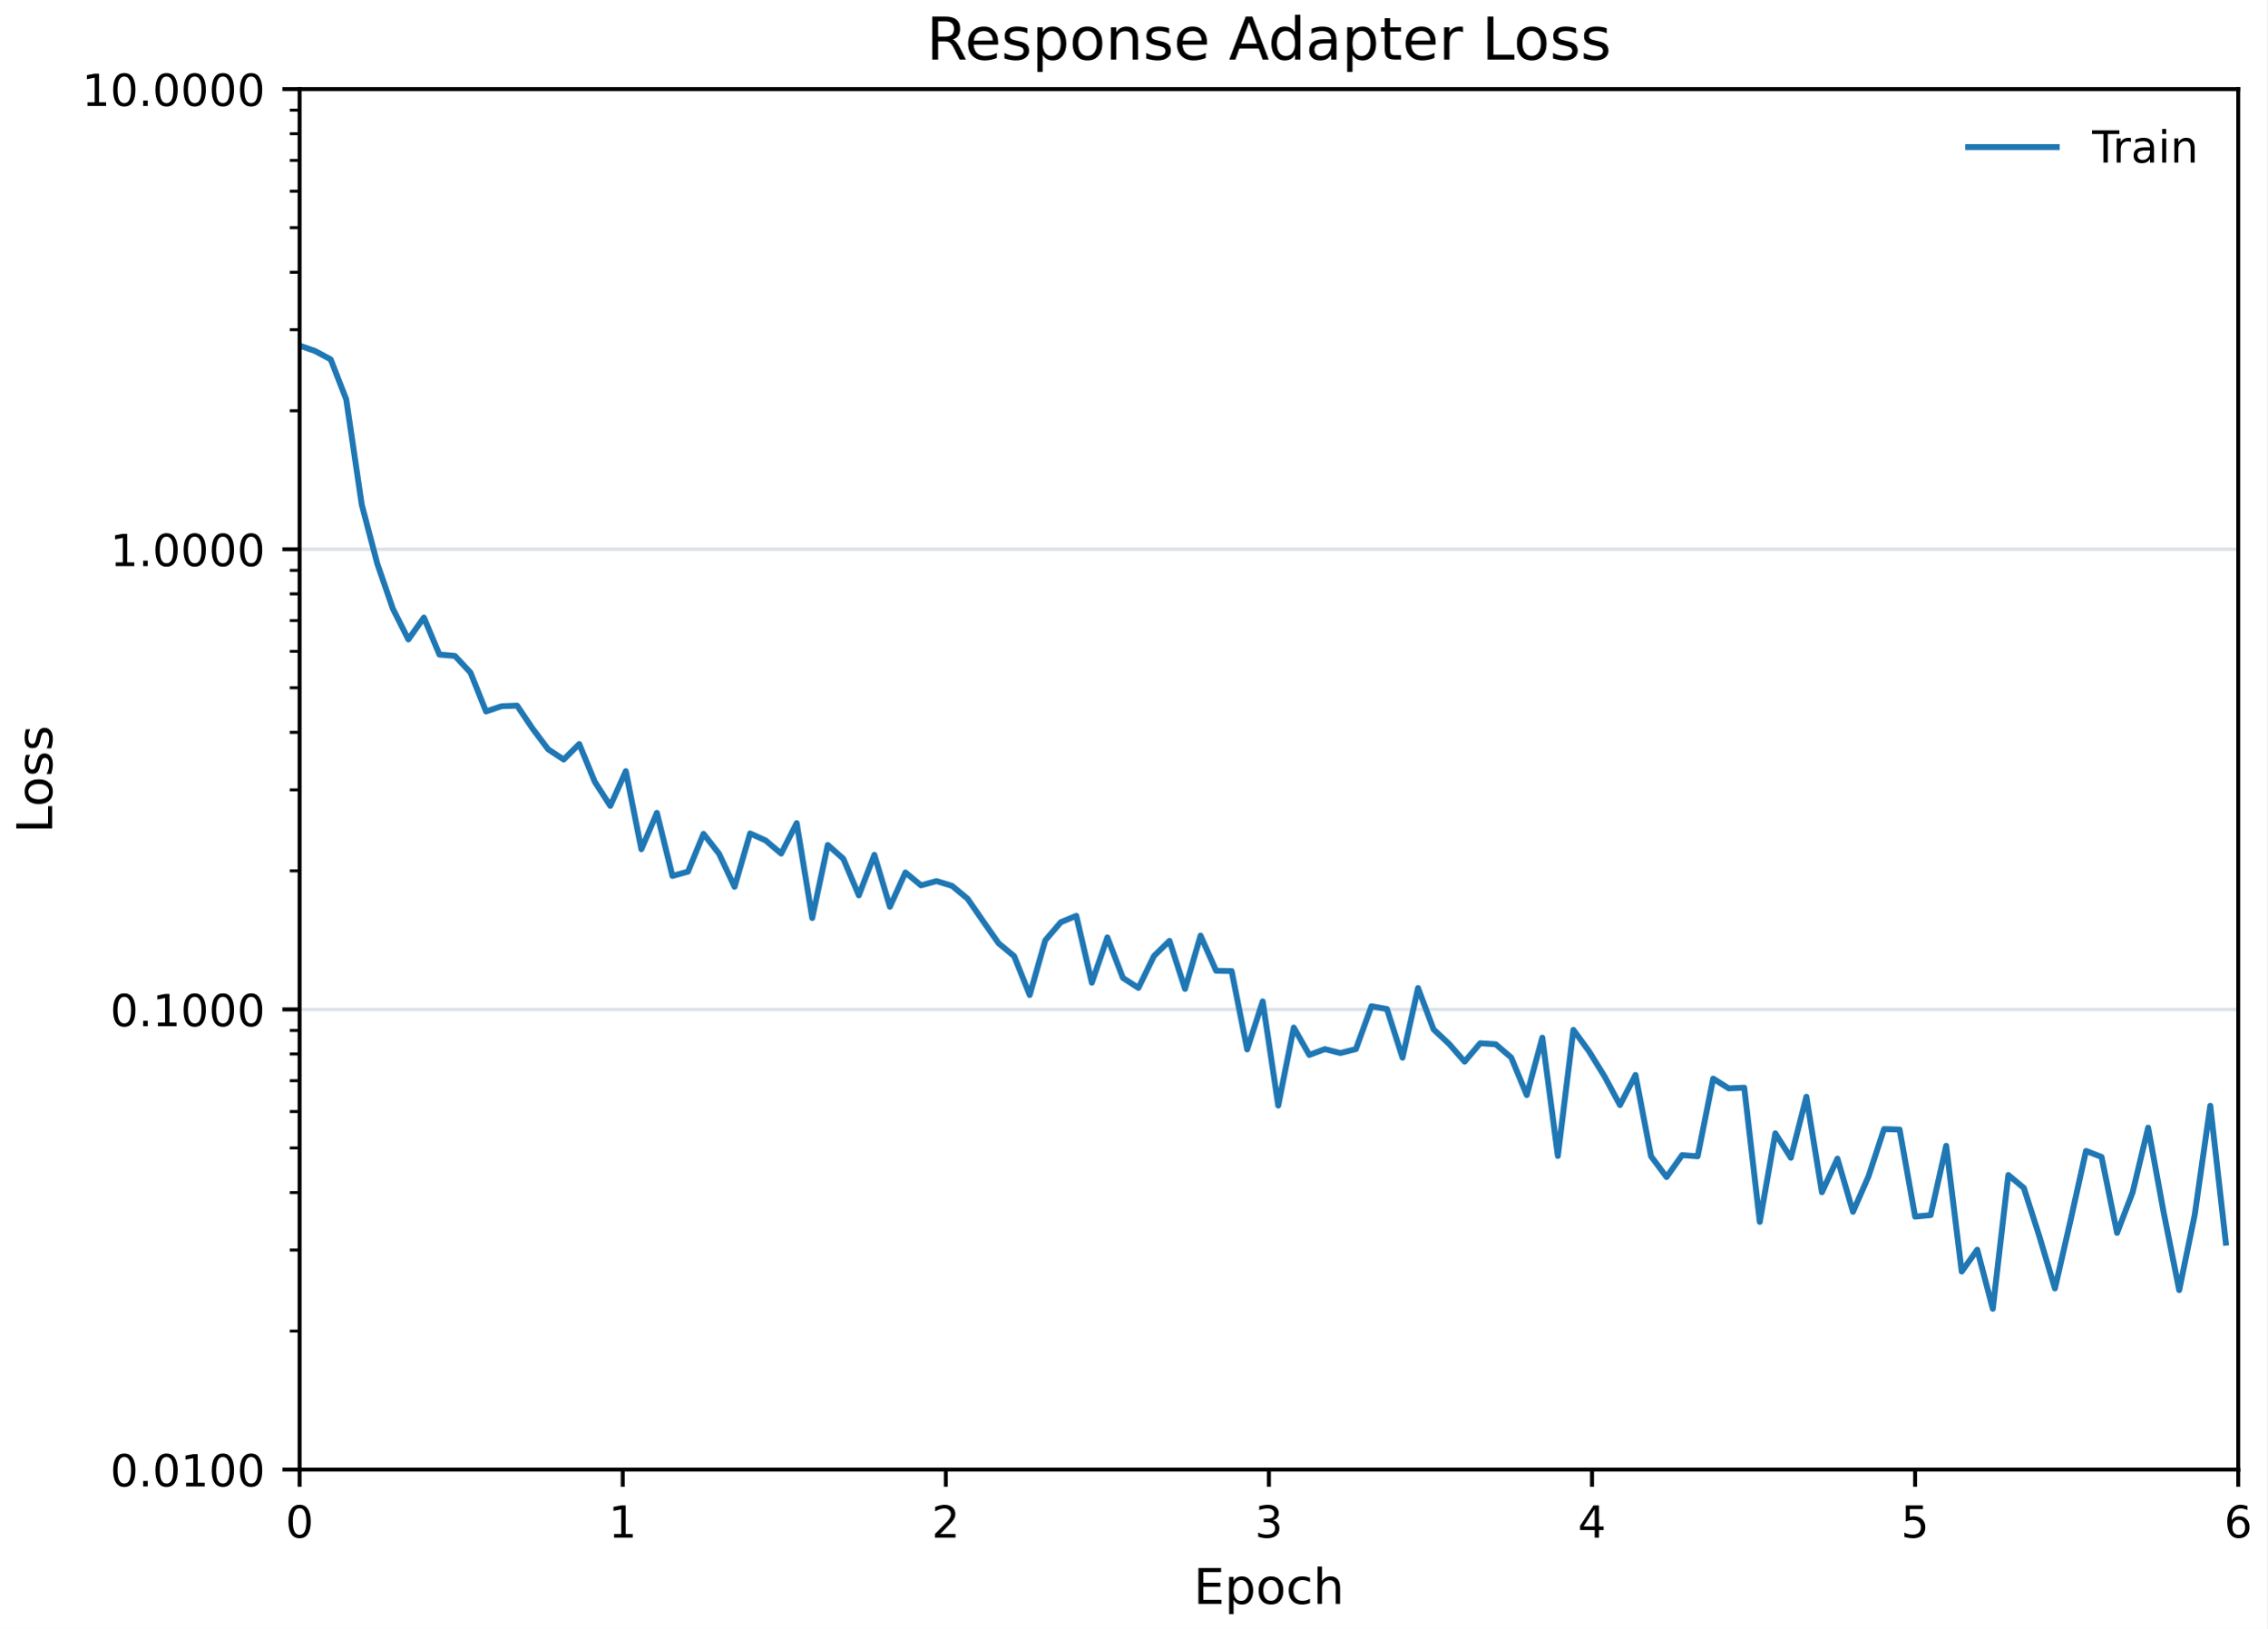
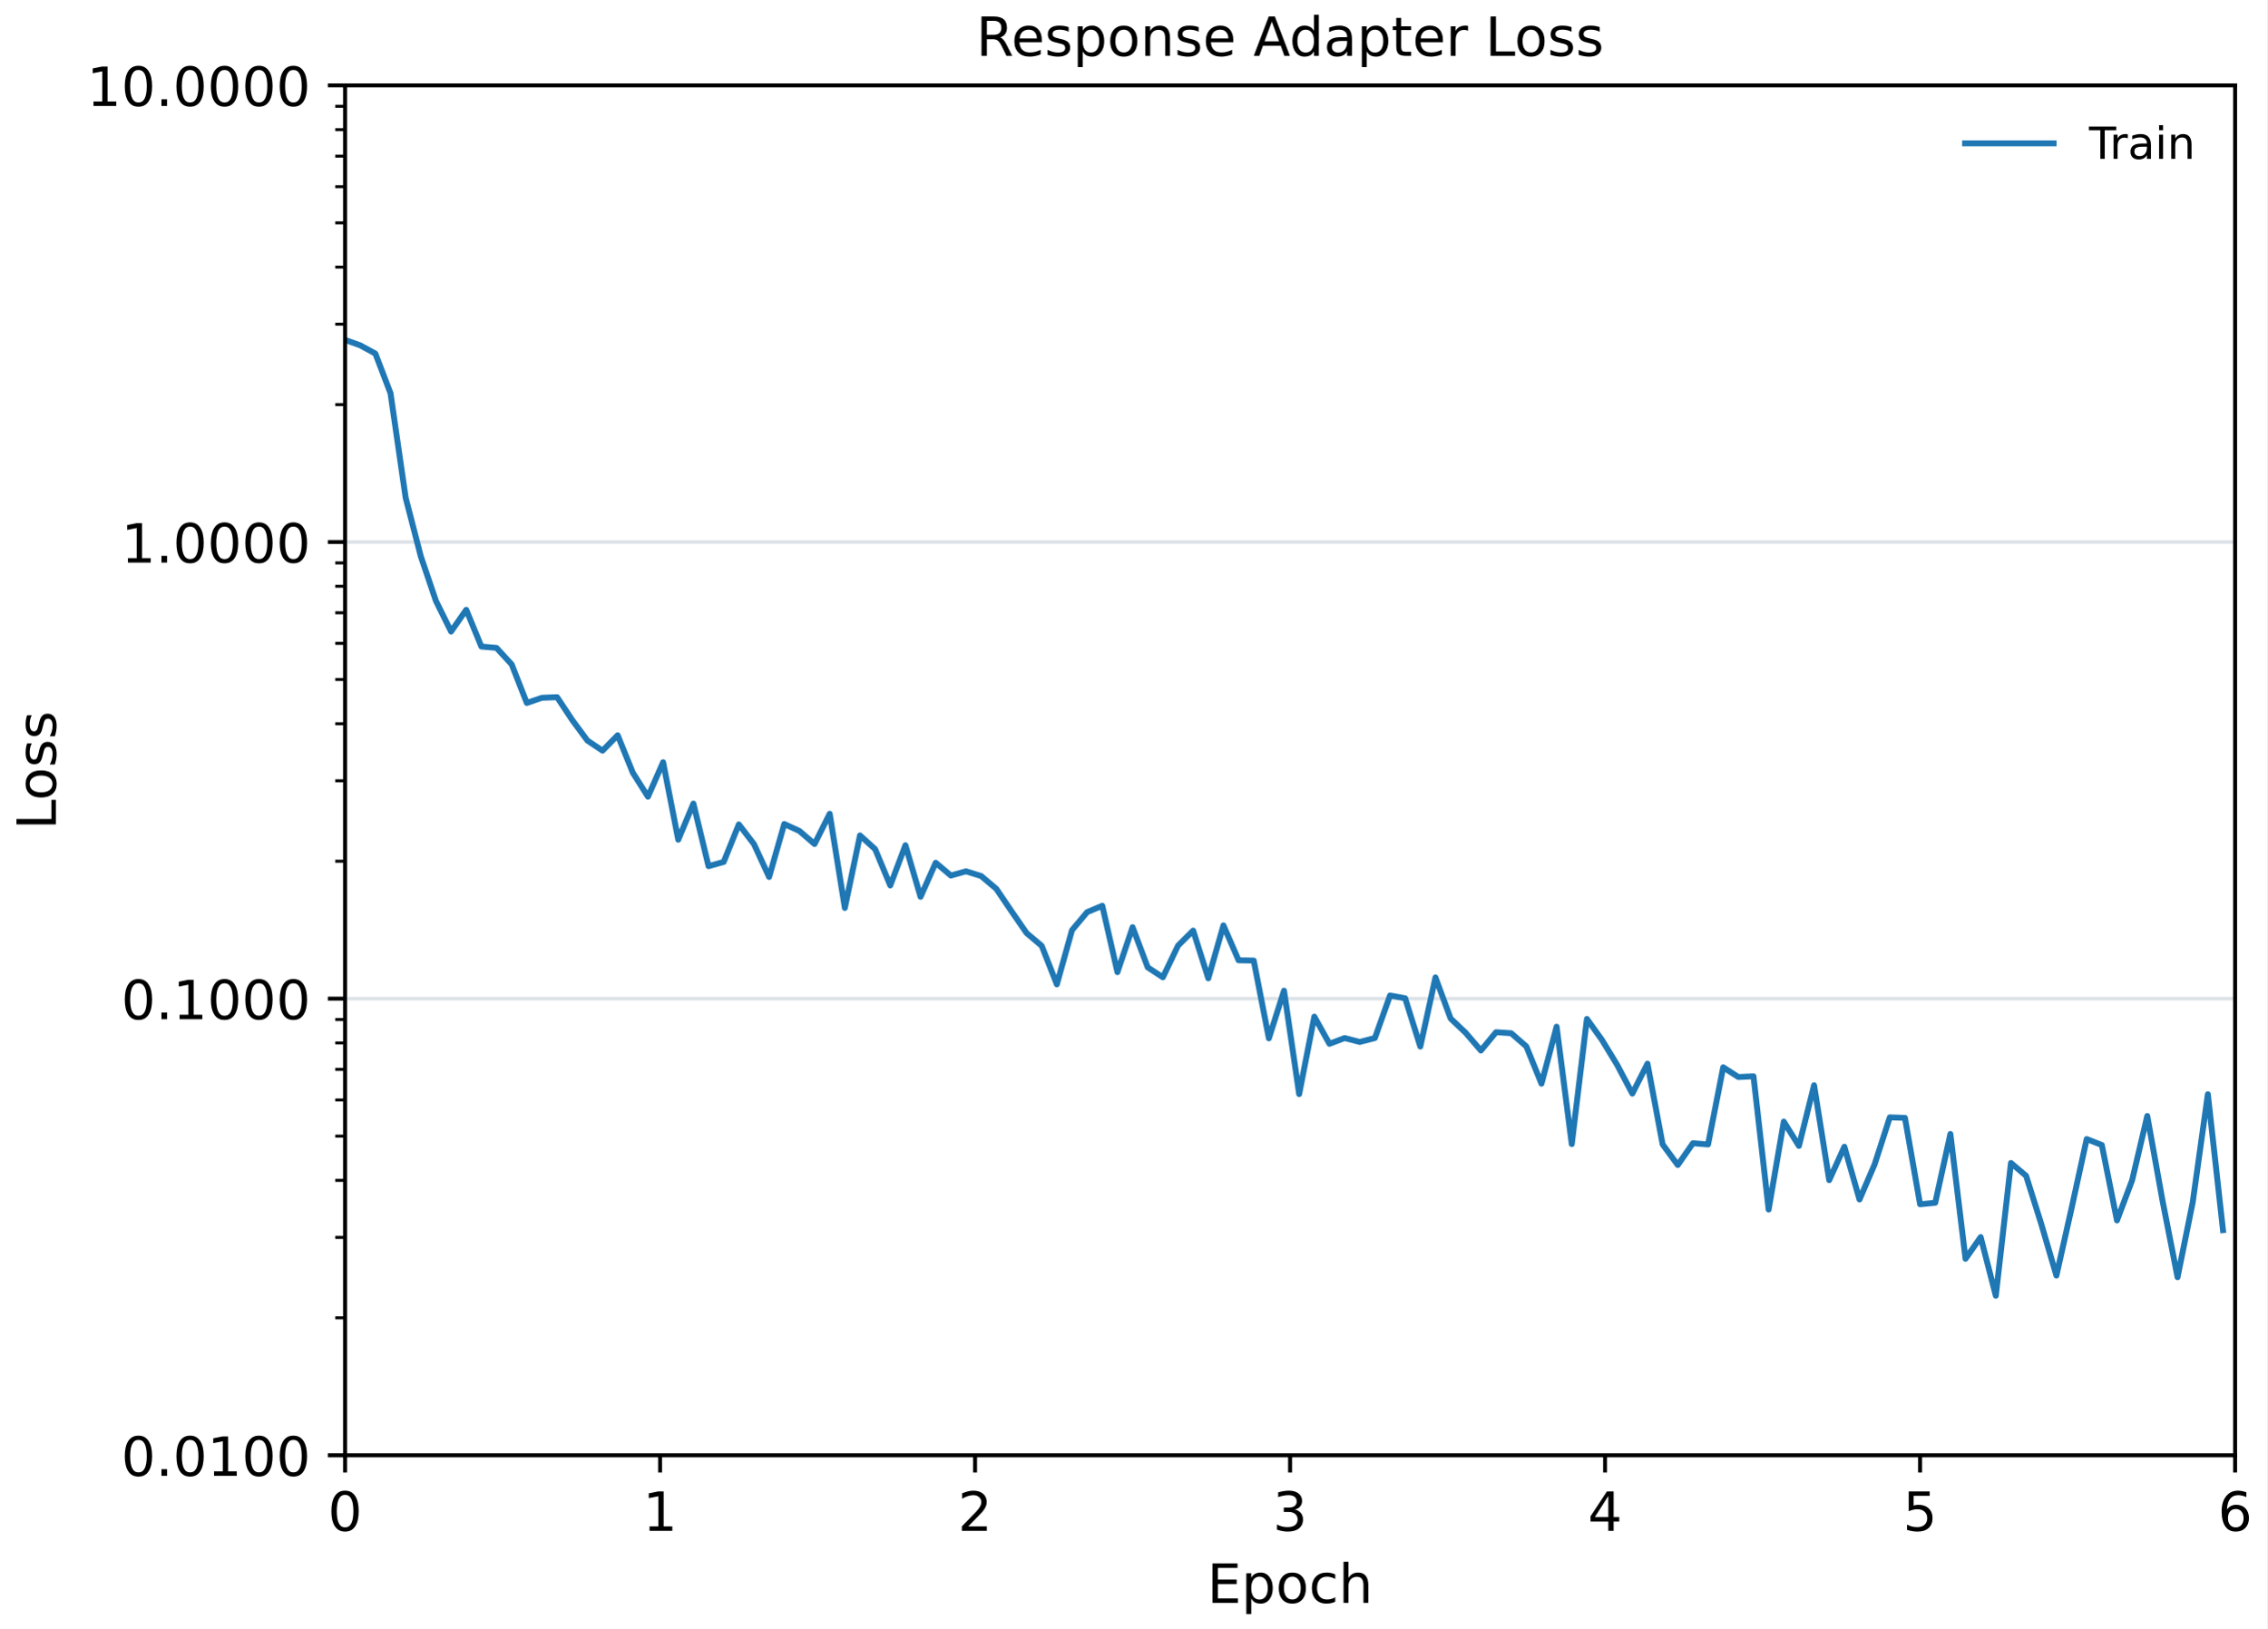
<svg xmlns="http://www.w3.org/2000/svg" xmlns:xlink="http://www.w3.org/1999/xlink" width="460.8pt" height="331.2pt" viewBox="0 0 460.8 331.2" version="1.1">
  <defs>
    <style type="text/css">*{stroke-linejoin: round; stroke-linecap: butt}</style>
  </defs>
  <g id="figure_1">
    <g id="patch_1">
      <path d="M 0 331.2  L 460.8 331.2  L 460.8 0  L 0 0  z " style="fill: #ffffff" />
    </g>
    <g id="axes_1">
      <g id="patch_2">
-         <path d="M 60.896 298.811  L 454.937 298.811  L 454.937 18.118  L 60.896 18.118  z " style="fill: #ffffff" />
+         <path d="M 70.135 295.908  L 454.3 295.908  L 454.3 17.359  L 70.135 17.359  z " style="fill: #ffffff" />
      </g>
      <g id="matplotlib.axis_1">
        <g id="xtick_1">
          <g id="line2d_1">
            <defs>
-               <path id="meb10a79d9c" d="M 0 0  L 0 3.5  " style="stroke: #000000; stroke-width: 0.8" />
+               <path id="m4f2341f5b2" d="M 0 0  L 0 3.5  " style="stroke: #000000; stroke-width: 0.8" />
            </defs>
            <g>
-               <use xlink:href="#meb10a79d9c" x="60.896" y="298.811" style="stroke: #000000; stroke-width: 0.8" />
+               <use xlink:href="#m4f2341f5b2" x="70.135" y="295.908" style="stroke: #000000; stroke-width: 0.8" />
            </g>
          </g>
          <g id="text_1">
-             <text style="font: 9px 'DejaVu Sans'; text-anchor: middle" x="60.896" y="312.65" transform="rotate(-0, 60.89618, 312.6499)">0</text>
+             <text style="font: 11px 'DejaVu Sans'; text-anchor: middle" x="70.135" y="311.266" transform="rotate(-0, 70.13461, 311.2662)">0</text>
          </g>
        </g>
        <g id="xtick_2">
          <g id="line2d_2">
            <g>
-               <use xlink:href="#meb10a79d9c" x="126.57" y="298.811" style="stroke: #000000; stroke-width: 0.8" />
+               <use xlink:href="#m4f2341f5b2" x="134.162" y="295.908" style="stroke: #000000; stroke-width: 0.8" />
            </g>
          </g>
          <g id="text_2">
-             <text style="font: 9px 'DejaVu Sans'; text-anchor: middle" x="126.57" y="312.65" transform="rotate(-0, 126.5696, 312.6499)">1</text>
+             <text style="font: 11px 'DejaVu Sans'; text-anchor: middle" x="134.162" y="311.266" transform="rotate(-0, 134.1622, 311.2662)">1</text>
          </g>
        </g>
        <g id="xtick_3">
          <g id="line2d_3">
            <g>
-               <use xlink:href="#meb10a79d9c" x="192.243" y="298.811" style="stroke: #000000; stroke-width: 0.8" />
+               <use xlink:href="#m4f2341f5b2" x="198.19" y="295.908" style="stroke: #000000; stroke-width: 0.8" />
            </g>
          </g>
          <g id="text_3">
-             <text style="font: 9px 'DejaVu Sans'; text-anchor: middle" x="192.243" y="312.65" transform="rotate(-0, 192.243, 312.6499)">2</text>
+             <text style="font: 11px 'DejaVu Sans'; text-anchor: middle" x="198.19" y="311.266" transform="rotate(-0, 198.1899, 311.2662)">2</text>
          </g>
        </g>
        <g id="xtick_4">
          <g id="line2d_4">
            <g>
-               <use xlink:href="#meb10a79d9c" x="257.916" y="298.811" style="stroke: #000000; stroke-width: 0.8" />
+               <use xlink:href="#m4f2341f5b2" x="262.217" y="295.908" style="stroke: #000000; stroke-width: 0.8" />
            </g>
          </g>
          <g id="text_4">
-             <text style="font: 9px 'DejaVu Sans'; text-anchor: middle" x="257.916" y="312.65" transform="rotate(-0, 257.9164, 312.6499)">3</text>
+             <text style="font: 11px 'DejaVu Sans'; text-anchor: middle" x="262.217" y="311.266" transform="rotate(-0, 262.2175, 311.2662)">3</text>
          </g>
        </g>
        <g id="xtick_5">
          <g id="line2d_5">
            <g>
-               <use xlink:href="#meb10a79d9c" x="323.59" y="298.811" style="stroke: #000000; stroke-width: 0.8" />
+               <use xlink:href="#m4f2341f5b2" x="326.245" y="295.908" style="stroke: #000000; stroke-width: 0.8" />
            </g>
          </g>
          <g id="text_5">
-             <text style="font: 9px 'DejaVu Sans'; text-anchor: middle" x="323.59" y="312.65" transform="rotate(-0, 323.5898, 312.6499)">4</text>
+             <text style="font: 11px 'DejaVu Sans'; text-anchor: middle" x="326.245" y="311.266" transform="rotate(-0, 326.2451, 311.2662)">4</text>
          </g>
        </g>
        <g id="xtick_6">
          <g id="line2d_6">
            <g>
-               <use xlink:href="#meb10a79d9c" x="389.263" y="298.811" style="stroke: #000000; stroke-width: 0.8" />
+               <use xlink:href="#m4f2341f5b2" x="390.273" y="295.908" style="stroke: #000000; stroke-width: 0.8" />
            </g>
          </g>
          <g id="text_6">
-             <text style="font: 9px 'DejaVu Sans'; text-anchor: middle" x="389.263" y="312.65" transform="rotate(-0, 389.2632, 312.6499)">5</text>
+             <text style="font: 11px 'DejaVu Sans'; text-anchor: middle" x="390.273" y="311.266" transform="rotate(-0, 390.2728, 311.2662)">5</text>
          </g>
        </g>
        <g id="xtick_7">
          <g id="line2d_7">
            <g>
-               <use xlink:href="#meb10a79d9c" x="454.937" y="298.811" style="stroke: #000000; stroke-width: 0.8" />
+               <use xlink:href="#m4f2341f5b2" x="454.3" y="295.908" style="stroke: #000000; stroke-width: 0.8" />
            </g>
          </g>
          <g id="text_7">
-             <text style="font: 9px 'DejaVu Sans'; text-anchor: middle" x="454.937" y="312.65" transform="rotate(-0, 454.9366, 312.6499)">6</text>
+             <text style="font: 11px 'DejaVu Sans'; text-anchor: middle" x="454.3" y="311.266" transform="rotate(-0, 454.3004, 311.2662)">6</text>
          </g>
        </g>
        <g id="text_8">
-           <text style="font: 10px 'DejaVu Sans'; text-anchor: middle" x="257.916" y="326.12" transform="rotate(-0, 257.9164, 326.1201)">Epoch</text>
+           <text style="font: 11px 'DejaVu Sans'; text-anchor: middle" x="262.217" y="325.912" transform="rotate(-0, 262.2175, 325.9121)">Epoch</text>
        </g>
      </g>
      <g id="matplotlib.axis_2">
        <g id="ytick_1">
          <g id="line2d_8">
-             <path d="M 60.896 298.811  L 454.937 298.811  " clip-path="url(#p3fc4552391)" style="fill: none; stroke: #dce2e8; stroke-width: 0.7; stroke-linecap: square" />
+             <path d="M 70.135 295.908  L 454.3 295.908  " clip-path="url(#pf2031cedd0)" style="fill: none; stroke: #dce2e8; stroke-width: 0.7; stroke-linecap: square" />
          </g>
          <g id="line2d_9">
            <defs>
-               <path id="mb8bf715501" d="M 0 0  L -3.5 0  " style="stroke: #000000; stroke-width: 0.8" />
+               <path id="meb9158ff2f" d="M 0 0  L -3.5 0  " style="stroke: #000000; stroke-width: 0.8" />
            </defs>
            <g>
-               <use xlink:href="#mb8bf715501" x="60.896" y="298.811" style="stroke: #000000; stroke-width: 0.8" />
+               <use xlink:href="#meb9158ff2f" x="70.135" y="295.908" style="stroke: #000000; stroke-width: 0.8" />
            </g>
          </g>
          <g id="text_9">
-             <text style="font: 9px 'DejaVu Sans'; text-anchor: end" x="53.896" y="302.231" transform="rotate(-0, 53.89618, 302.2306)">0.0100</text>
+             <text style="font: 11px 'DejaVu Sans'; text-anchor: end" x="63.135" y="300.087" transform="rotate(-0, 63.13461, 300.087)">0.0100</text>
          </g>
        </g>
        <g id="ytick_2">
          <g id="line2d_10">
-             <path d="M 60.896 205.247  L 454.937 205.247  " clip-path="url(#p3fc4552391)" style="fill: none; stroke: #dce2e8; stroke-width: 0.7; stroke-linecap: square" />
+             <path d="M 70.135 203.058  L 454.3 203.058  " clip-path="url(#pf2031cedd0)" style="fill: none; stroke: #dce2e8; stroke-width: 0.7; stroke-linecap: square" />
          </g>
          <g id="line2d_11">
            <g>
-               <use xlink:href="#mb8bf715501" x="60.896" y="205.247" style="stroke: #000000; stroke-width: 0.8" />
+               <use xlink:href="#meb9158ff2f" x="70.135" y="203.058" style="stroke: #000000; stroke-width: 0.8" />
            </g>
          </g>
          <g id="text_10">
-             <text style="font: 9px 'DejaVu Sans'; text-anchor: end" x="53.896" y="208.666" transform="rotate(-0, 53.89618, 208.6663)">0.1000</text>
+             <text style="font: 11px 'DejaVu Sans'; text-anchor: end" x="63.135" y="207.237" transform="rotate(-0, 63.13461, 207.2372)">0.1000</text>
          </g>
        </g>
        <g id="ytick_3">
          <g id="line2d_12">
-             <path d="M 60.896 111.683  L 454.937 111.683  " clip-path="url(#p3fc4552391)" style="fill: none; stroke: #dce2e8; stroke-width: 0.7; stroke-linecap: square" />
+             <path d="M 70.135 110.208  L 454.3 110.208  " clip-path="url(#pf2031cedd0)" style="fill: none; stroke: #dce2e8; stroke-width: 0.7; stroke-linecap: square" />
          </g>
          <g id="line2d_13">
            <g>
-               <use xlink:href="#mb8bf715501" x="60.896" y="111.683" style="stroke: #000000; stroke-width: 0.8" />
+               <use xlink:href="#meb9158ff2f" x="70.135" y="110.208" style="stroke: #000000; stroke-width: 0.8" />
            </g>
          </g>
          <g id="text_11">
-             <text style="font: 9px 'DejaVu Sans'; text-anchor: end" x="53.896" y="115.102" transform="rotate(-0, 53.89618, 115.102)">1.0000</text>
+             <text style="font: 11px 'DejaVu Sans'; text-anchor: end" x="63.135" y="114.387" transform="rotate(-0, 63.13461, 114.3875)">1.0000</text>
          </g>
        </g>
        <g id="ytick_4">
          <g id="line2d_14">
-             <path d="M 60.896 18.118  L 454.937 18.118  " clip-path="url(#p3fc4552391)" style="fill: none; stroke: #dce2e8; stroke-width: 0.7; stroke-linecap: square" />
+             <path d="M 70.135 17.359  L 454.3 17.359  " clip-path="url(#pf2031cedd0)" style="fill: none; stroke: #dce2e8; stroke-width: 0.7; stroke-linecap: square" />
          </g>
          <g id="line2d_15">
            <g>
-               <use xlink:href="#mb8bf715501" x="60.896" y="18.118" style="stroke: #000000; stroke-width: 0.8" />
+               <use xlink:href="#meb9158ff2f" x="70.135" y="17.359" style="stroke: #000000; stroke-width: 0.8" />
            </g>
          </g>
          <g id="text_12">
-             <text style="font: 9px 'DejaVu Sans'; text-anchor: end" x="53.896" y="21.538" transform="rotate(-0, 53.89618, 21.53766)">10.0000</text>
+             <text style="font: 11px 'DejaVu Sans'; text-anchor: end" x="63.135" y="21.538" transform="rotate(-0, 63.13461, 21.53766)">10.0000</text>
          </g>
        </g>
        <g id="ytick_5">
          <g id="line2d_16">
            <defs>
-               <path id="m860bdaa2f3" d="M 0 0  L -2 0  " style="stroke: #000000; stroke-width: 0.6" />
+               <path id="m370917fc05" d="M 0 0  L -2 0  " style="stroke: #000000; stroke-width: 0.6" />
            </defs>
            <g>
-               <use xlink:href="#m860bdaa2f3" x="60.896" y="270.646" style="stroke: #000000; stroke-width: 0.6" />
+               <use xlink:href="#m370917fc05" x="70.135" y="267.957" style="stroke: #000000; stroke-width: 0.6" />
            </g>
          </g>
        </g>
        <g id="ytick_6">
          <g id="line2d_17">
            <g>
-               <use xlink:href="#m860bdaa2f3" x="60.896" y="254.17" style="stroke: #000000; stroke-width: 0.6" />
+               <use xlink:href="#m370917fc05" x="70.135" y="251.607" style="stroke: #000000; stroke-width: 0.6" />
            </g>
          </g>
        </g>
        <g id="ytick_7">
          <g id="line2d_18">
            <g>
-               <use xlink:href="#m860bdaa2f3" x="60.896" y="242.48" style="stroke: #000000; stroke-width: 0.6" />
+               <use xlink:href="#m370917fc05" x="70.135" y="240.007" style="stroke: #000000; stroke-width: 0.6" />
            </g>
          </g>
        </g>
        <g id="ytick_8">
          <g id="line2d_19">
            <g>
-               <use xlink:href="#m860bdaa2f3" x="60.896" y="233.413" style="stroke: #000000; stroke-width: 0.6" />
+               <use xlink:href="#m370917fc05" x="70.135" y="231.009" style="stroke: #000000; stroke-width: 0.6" />
            </g>
          </g>
        </g>
        <g id="ytick_9">
          <g id="line2d_20">
            <g>
-               <use xlink:href="#m860bdaa2f3" x="60.896" y="226.004" style="stroke: #000000; stroke-width: 0.6" />
+               <use xlink:href="#m370917fc05" x="70.135" y="223.657" style="stroke: #000000; stroke-width: 0.6" />
            </g>
          </g>
        </g>
        <g id="ytick_10">
          <g id="line2d_21">
            <g>
-               <use xlink:href="#m860bdaa2f3" x="60.896" y="219.74" style="stroke: #000000; stroke-width: 0.6" />
+               <use xlink:href="#m370917fc05" x="70.135" y="217.441" style="stroke: #000000; stroke-width: 0.6" />
            </g>
          </g>
        </g>
        <g id="ytick_11">
          <g id="line2d_22">
            <g>
-               <use xlink:href="#m860bdaa2f3" x="60.896" y="214.314" style="stroke: #000000; stroke-width: 0.6" />
+               <use xlink:href="#m370917fc05" x="70.135" y="212.056" style="stroke: #000000; stroke-width: 0.6" />
            </g>
          </g>
        </g>
        <g id="ytick_12">
          <g id="line2d_23">
            <g>
-               <use xlink:href="#m860bdaa2f3" x="60.896" y="209.528" style="stroke: #000000; stroke-width: 0.6" />
+               <use xlink:href="#m370917fc05" x="70.135" y="207.307" style="stroke: #000000; stroke-width: 0.6" />
            </g>
          </g>
        </g>
        <g id="ytick_13">
          <g id="line2d_24">
            <g>
-               <use xlink:href="#m860bdaa2f3" x="60.896" y="177.081" style="stroke: #000000; stroke-width: 0.6" />
+               <use xlink:href="#m370917fc05" x="70.135" y="175.108" style="stroke: #000000; stroke-width: 0.6" />
            </g>
          </g>
        </g>
        <g id="ytick_14">
          <g id="line2d_25">
            <g>
-               <use xlink:href="#m860bdaa2f3" x="60.896" y="160.605" style="stroke: #000000; stroke-width: 0.6" />
+               <use xlink:href="#m370917fc05" x="70.135" y="158.757" style="stroke: #000000; stroke-width: 0.6" />
            </g>
          </g>
        </g>
        <g id="ytick_15">
          <g id="line2d_26">
            <g>
-               <use xlink:href="#m860bdaa2f3" x="60.896" y="148.916" style="stroke: #000000; stroke-width: 0.6" />
+               <use xlink:href="#m370917fc05" x="70.135" y="147.157" style="stroke: #000000; stroke-width: 0.6" />
            </g>
          </g>
        </g>
        <g id="ytick_16">
          <g id="line2d_27">
            <g>
-               <use xlink:href="#m860bdaa2f3" x="60.896" y="139.848" style="stroke: #000000; stroke-width: 0.6" />
+               <use xlink:href="#m370917fc05" x="70.135" y="138.159" style="stroke: #000000; stroke-width: 0.6" />
            </g>
          </g>
        </g>
        <g id="ytick_17">
          <g id="line2d_28">
            <g>
-               <use xlink:href="#m860bdaa2f3" x="60.896" y="132.44" style="stroke: #000000; stroke-width: 0.6" />
+               <use xlink:href="#m370917fc05" x="70.135" y="130.807" style="stroke: #000000; stroke-width: 0.6" />
            </g>
          </g>
        </g>
        <g id="ytick_18">
          <g id="line2d_29">
            <g>
-               <use xlink:href="#m860bdaa2f3" x="60.896" y="126.176" style="stroke: #000000; stroke-width: 0.6" />
+               <use xlink:href="#m370917fc05" x="70.135" y="124.591" style="stroke: #000000; stroke-width: 0.6" />
            </g>
          </g>
        </g>
        <g id="ytick_19">
          <g id="line2d_30">
            <g>
-               <use xlink:href="#m860bdaa2f3" x="60.896" y="120.75" style="stroke: #000000; stroke-width: 0.6" />
+               <use xlink:href="#m370917fc05" x="70.135" y="119.206" style="stroke: #000000; stroke-width: 0.6" />
            </g>
          </g>
        </g>
        <g id="ytick_20">
          <g id="line2d_31">
            <g>
-               <use xlink:href="#m860bdaa2f3" x="60.896" y="115.964" style="stroke: #000000; stroke-width: 0.6" />
+               <use xlink:href="#m370917fc05" x="70.135" y="114.457" style="stroke: #000000; stroke-width: 0.6" />
            </g>
          </g>
        </g>
        <g id="ytick_21">
          <g id="line2d_32">
            <g>
-               <use xlink:href="#m860bdaa2f3" x="60.896" y="83.517" style="stroke: #000000; stroke-width: 0.6" />
+               <use xlink:href="#m370917fc05" x="70.135" y="82.258" style="stroke: #000000; stroke-width: 0.6" />
            </g>
          </g>
        </g>
        <g id="ytick_22">
          <g id="line2d_33">
            <g>
-               <use xlink:href="#m860bdaa2f3" x="60.896" y="67.041" style="stroke: #000000; stroke-width: 0.6" />
+               <use xlink:href="#m370917fc05" x="70.135" y="65.908" style="stroke: #000000; stroke-width: 0.6" />
            </g>
          </g>
        </g>
        <g id="ytick_23">
          <g id="line2d_34">
            <g>
-               <use xlink:href="#m860bdaa2f3" x="60.896" y="55.351" style="stroke: #000000; stroke-width: 0.6" />
+               <use xlink:href="#m370917fc05" x="70.135" y="54.307" style="stroke: #000000; stroke-width: 0.6" />
            </g>
          </g>
        </g>
        <g id="ytick_24">
          <g id="line2d_35">
            <g>
-               <use xlink:href="#m860bdaa2f3" x="60.896" y="46.284" style="stroke: #000000; stroke-width: 0.6" />
+               <use xlink:href="#m370917fc05" x="70.135" y="45.309" style="stroke: #000000; stroke-width: 0.6" />
            </g>
          </g>
        </g>
        <g id="ytick_25">
          <g id="line2d_36">
            <g>
-               <use xlink:href="#m860bdaa2f3" x="60.896" y="38.875" style="stroke: #000000; stroke-width: 0.6" />
+               <use xlink:href="#m370917fc05" x="70.135" y="37.957" style="stroke: #000000; stroke-width: 0.6" />
            </g>
          </g>
        </g>
        <g id="ytick_26">
          <g id="line2d_37">
            <g>
-               <use xlink:href="#m860bdaa2f3" x="60.896" y="32.612" style="stroke: #000000; stroke-width: 0.6" />
+               <use xlink:href="#m370917fc05" x="70.135" y="31.741" style="stroke: #000000; stroke-width: 0.6" />
            </g>
          </g>
        </g>
        <g id="ytick_27">
          <g id="line2d_38">
            <g>
-               <use xlink:href="#m860bdaa2f3" x="60.896" y="27.186" style="stroke: #000000; stroke-width: 0.6" />
+               <use xlink:href="#m370917fc05" x="70.135" y="26.357" style="stroke: #000000; stroke-width: 0.6" />
            </g>
          </g>
        </g>
        <g id="ytick_28">
          <g id="line2d_39">
            <g>
-               <use xlink:href="#m860bdaa2f3" x="60.896" y="22.4" style="stroke: #000000; stroke-width: 0.6" />
+               <use xlink:href="#m370917fc05" x="70.135" y="21.607" style="stroke: #000000; stroke-width: 0.6" />
            </g>
          </g>
        </g>
        <g id="text_13">
-           <text style="font: 10px 'DejaVu Sans'; text-anchor: middle" x="10.599" y="158.465" transform="rotate(-90, 10.59868, 158.4648)">Loss</text>
+           <text style="font: 11px 'DejaVu Sans'; text-anchor: middle" x="11.359" y="156.633" transform="rotate(-90, 11.35852, 156.6332)">Loss</text>
        </g>
      </g>
      <g id="line2d_40">
-         <path d="M 61.528 70.488  L 64.054 71.378  L 67.211 73.07  L 70.368 81.193  L 73.526 102.608  L 76.683 114.613  L 79.84 123.756  L 82.998 130.022  L 86.155 125.566  L 89.313 133.098  L 92.47 133.372  L 95.627 136.754  L 98.785 144.658  L 101.942 143.597  L 105.099 143.473  L 108.257 148.157  L 111.414 152.36  L 114.572 154.434  L 117.729 151.277  L 120.886 158.95  L 124.044 163.864  L 127.201 156.798  L 130.358 172.68  L 133.516 165.273  L 136.673 178.103  L 139.831 177.235  L 142.988 169.541  L 146.145 173.582  L 149.303 180.317  L 152.46 169.461  L 155.617 170.884  L 158.775 173.562  L 161.932 167.361  L 165.09 186.666  L 168.247 171.802  L 171.404 174.605  L 174.562 182.051  L 177.719 173.809  L 180.876 184.377  L 184.034 177.395  L 187.191 180.019  L 190.349 179.153  L 193.506 180.116  L 196.663 182.732  L 199.821 187.309  L 202.978 191.803  L 206.135 194.424  L 209.293 202.32  L 212.45 191.214  L 215.608 187.516  L 218.765 186.217  L 221.922 199.822  L 225.08 190.603  L 228.237 198.837  L 231.394 200.871  L 234.552 194.388  L 237.709 191.298  L 240.867 201.084  L 244.024 190.235  L 247.181 197.386  L 250.339 197.441  L 253.496 213.384  L 256.653 203.609  L 259.811 224.801  L 262.968 208.93  L 266.126 214.503  L 269.283 213.317  L 272.44 214.117  L 275.598 213.315  L 278.755 204.604  L 281.912 205.166  L 285.07 215.067  L 288.227 200.898  L 291.385 209.313  L 294.542 212.26  L 297.699 215.875  L 300.857 212.122  L 304.014 212.329  L 307.171 215.03  L 310.329 222.669  L 313.486 210.988  L 316.644 235.049  L 319.801 209.401  L 322.958 213.729  L 326.116 218.831  L 329.273 224.7  L 332.43 218.569  L 335.588 235.102  L 338.745 239.335  L 341.903 234.871  L 345.06 235.116  L 348.217 219.313  L 351.375 221.304  L 354.532 221.159  L 357.689 248.455  L 360.847 230.445  L 364.004 235.42  L 367.162 222.993  L 370.319 242.43  L 373.476 235.589  L 376.634 246.397  L 379.791 239.18  L 382.948 229.569  L 386.106 229.672  L 389.263 247.377  L 392.421 247.073  L 395.578 232.977  L 398.735 258.546  L 401.893 254.104  L 405.05 266.119  L 408.207 238.917  L 411.365 241.549  L 414.522 251.402  L 417.68 261.988  L 420.837 248.216  L 423.994 234.017  L 427.152 235.235  L 430.309 250.695  L 433.466 242.455  L 436.624 229.287  L 439.781 246.528  L 442.939 262.325  L 446.096 246.987  L 449.253 224.835  L 452.411 252.68  " clip-path="url(#p3fc4552391)" style="fill: none; stroke: #1f77b4; stroke-width: 1.2; stroke-linecap: square" />
+         <path d="M 70.75 69.328  L 73.213 70.212  L 76.291 71.89  L 79.369 79.951  L 82.448 101.203  L 85.526 113.116  L 88.604 122.19  L 91.682 128.407  L 94.761 123.986  L 97.839 131.46  L 100.917 131.732  L 103.995 135.088  L 107.074 142.932  L 110.152 141.879  L 113.23 141.756  L 116.308 146.404  L 119.387 150.575  L 122.465 152.633  L 125.543 149.5  L 128.621 157.115  L 131.7 161.992  L 134.778 154.979  L 137.856 170.74  L 140.934 163.389  L 144.013 176.121  L 147.091 175.26  L 150.169 167.625  L 153.247 171.635  L 156.326 178.319  L 159.404 167.545  L 162.482 168.957  L 165.56 171.615  L 168.639 165.462  L 171.717 184.619  L 174.795 169.868  L 177.873 172.65  L 180.952 180.039  L 184.03 171.86  L 187.108 182.347  L 190.186 175.419  L 193.265 178.023  L 196.343 177.164  L 199.421 178.119  L 202.499 180.715  L 205.578 185.257  L 208.656 189.716  L 211.734 192.318  L 214.812 200.153  L 217.891 189.132  L 220.969 185.462  L 224.047 184.173  L 227.125 197.674  L 230.204 188.526  L 233.282 196.697  L 236.36 198.715  L 239.438 192.282  L 242.517 189.215  L 245.595 198.927  L 248.673 188.161  L 251.751 195.257  L 254.83 195.311  L 257.908 211.133  L 260.986 201.432  L 264.064 222.463  L 267.143 206.713  L 270.221 212.243  L 273.299 211.066  L 276.377 211.86  L 279.456 211.065  L 282.534 202.42  L 285.612 202.978  L 288.69 212.803  L 291.769 198.742  L 294.847 207.093  L 297.925 210.018  L 301.003 213.605  L 304.082 209.88  L 307.16 210.086  L 310.238 212.766  L 313.316 220.347  L 316.395 208.755  L 319.473 232.633  L 322.551 207.18  L 325.629 211.475  L 328.708 216.539  L 331.786 222.362  L 334.864 216.279  L 337.942 232.686  L 341.021 236.886  L 344.099 232.456  L 347.177 232.699  L 350.255 217.017  L 353.334 218.993  L 356.412 218.848  L 359.49 245.936  L 362.568 228.063  L 365.647 233.001  L 368.725 220.668  L 371.803 239.957  L 374.882 233.168  L 377.96 243.894  L 381.038 236.732  L 384.116 227.194  L 387.195 227.297  L 390.273 244.867  L 393.351 244.565  L 396.429 230.576  L 399.508 255.95  L 402.586 251.542  L 405.664 263.466  L 408.742 236.47  L 411.821 239.083  L 414.899 248.86  L 417.977 259.365  L 421.055 245.699  L 424.134 231.609  L 427.212 232.817  L 430.29 248.159  L 433.368 239.982  L 436.447 226.914  L 439.525 244.024  L 442.603 259.7  L 445.681 244.479  L 448.76 222.496  L 451.838 250.129  " clip-path="url(#pf2031cedd0)" style="fill: none; stroke: #1f77b4; stroke-width: 1.2; stroke-linecap: square" />
      </g>
      <g id="patch_3">
-         <path d="M 60.896 298.811  L 60.896 18.118  " style="fill: none; stroke: #000000; stroke-width: 0.8; stroke-linejoin: miter; stroke-linecap: square" />
+         <path d="M 70.135 295.908  L 70.135 17.359  " style="fill: none; stroke: #000000; stroke-width: 0.8; stroke-linejoin: miter; stroke-linecap: square" />
      </g>
      <g id="patch_4">
-         <path d="M 454.937 298.811  L 454.937 18.118  " style="fill: none; stroke: #000000; stroke-width: 0.8; stroke-linejoin: miter; stroke-linecap: square" />
+         <path d="M 454.3 295.908  L 454.3 17.359  " style="fill: none; stroke: #000000; stroke-width: 0.8; stroke-linejoin: miter; stroke-linecap: square" />
      </g>
      <g id="patch_5">
-         <path d="M 60.896 298.811  L 454.937 298.811  " style="fill: none; stroke: #000000; stroke-width: 0.8; stroke-linejoin: miter; stroke-linecap: square" />
+         <path d="M 70.135 295.908  L 454.3 295.908  " style="fill: none; stroke: #000000; stroke-width: 0.8; stroke-linejoin: miter; stroke-linecap: square" />
      </g>
      <g id="patch_6">
-         <path d="M 60.896 18.118  L 454.937 18.118  " style="fill: none; stroke: #000000; stroke-width: 0.8; stroke-linejoin: miter; stroke-linecap: square" />
+         <path d="M 70.135 17.359  L 454.3 17.359  " style="fill: none; stroke: #000000; stroke-width: 0.8; stroke-linejoin: miter; stroke-linecap: square" />
      </g>
      <g id="text_14">
-         <text style="font: 12px 'DejaVu Sans'; text-anchor: middle" x="257.916" y="12.118" transform="rotate(-0, 257.9164, 12.11837)">Response Adapter Loss</text>
+         <text style="font: 11px 'DejaVu Sans'; text-anchor: middle" x="262.217" y="11.359" transform="rotate(-0, 262.2175, 11.35852)">Response Adapter Loss</text>
      </g>
      <g id="legend_1">
        <g id="line2d_41">
-           <path d="M 400.048 29.907  L 409.048 29.907  L 418.048 29.907  " style="fill: none; stroke: #1f77b4; stroke-width: 1.2; stroke-linecap: square" />
+           <path d="M 399.412 29.147  L 408.412 29.147  L 417.412 29.147  " style="fill: none; stroke: #1f77b4; stroke-width: 1.2; stroke-linecap: square" />
        </g>
        <g id="text_15">
-           <text style="font: 9px 'DejaVu Sans'; text-anchor: start" x="425.248" y="33.057" transform="rotate(-0, 425.2479, 33.05696)">Train</text>
+           <text style="font: 9px 'DejaVu Sans'; text-anchor: start" x="424.612" y="32.297" transform="rotate(-0, 424.6116, 32.29711)">Train</text>
        </g>
      </g>
    </g>
  </g>
  <defs>
-     <clipPath id="p3fc4552391">
-       <rect x="60.896" y="18.118" width="394.04" height="280.693" />
+     <clipPath id="pf2031cedd0">
+       <rect x="70.135" y="17.359" width="384.166" height="278.549" />
    </clipPath>
  </defs>
</svg>
